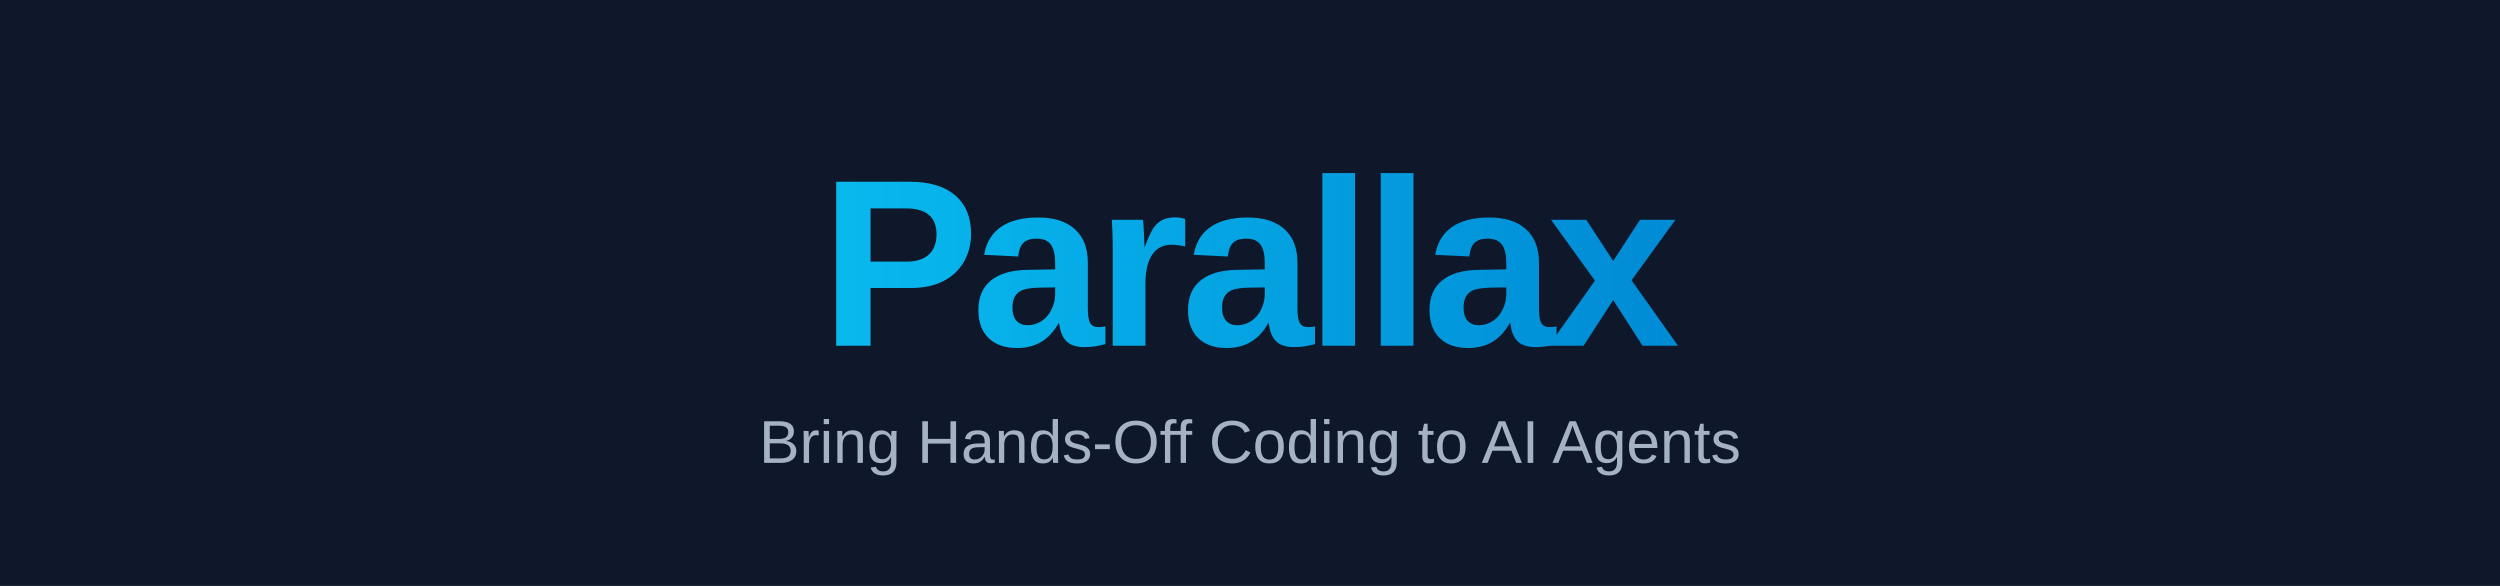
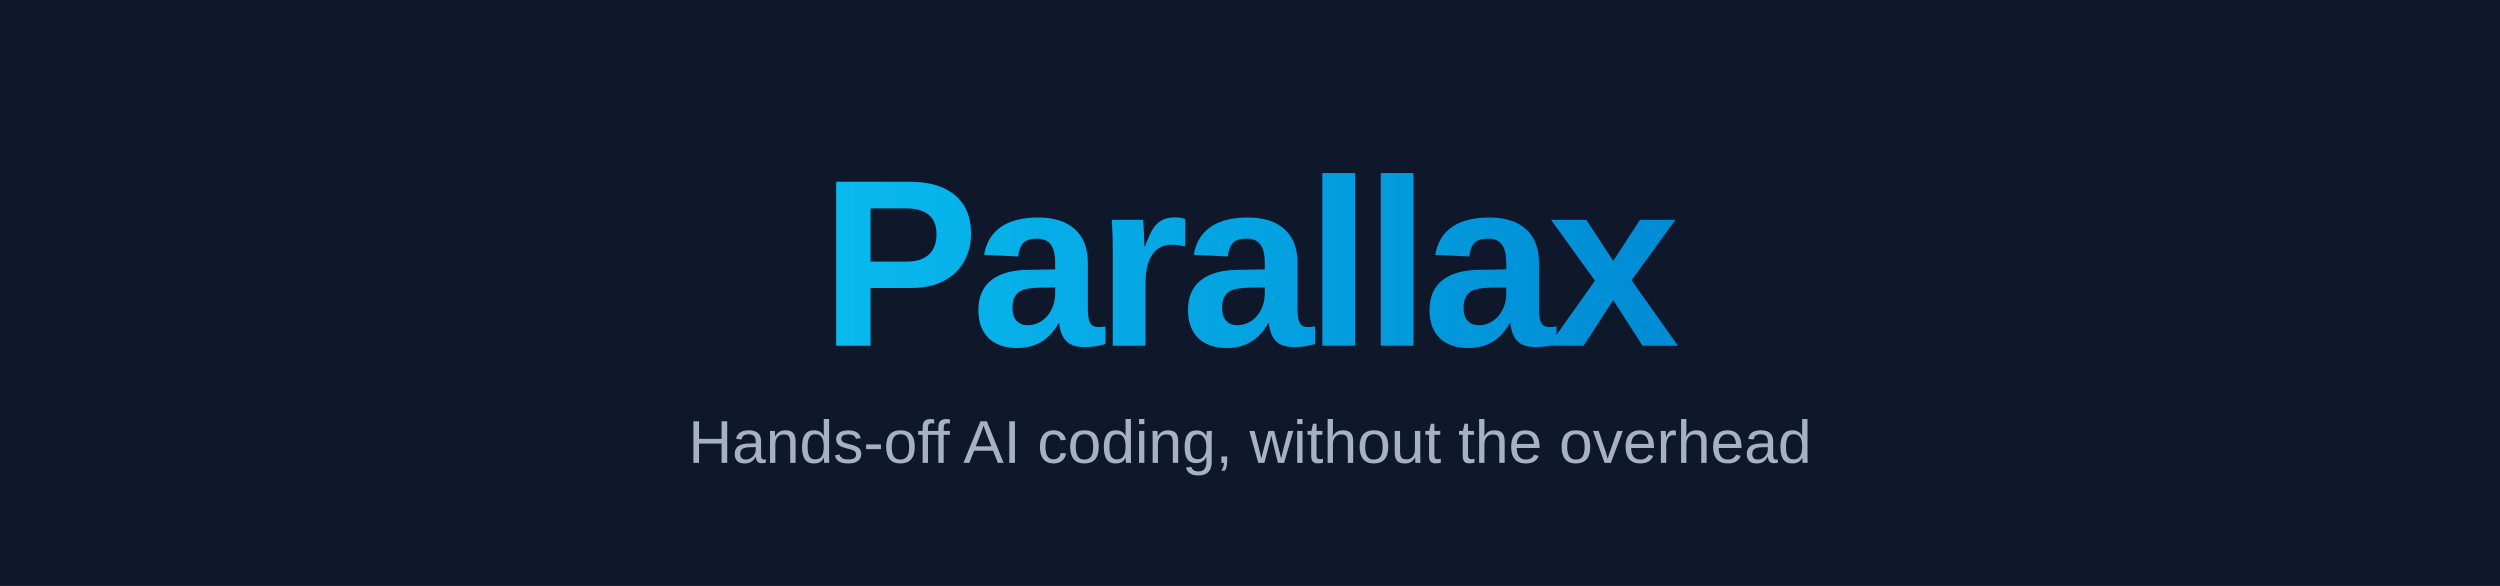
<svg xmlns="http://www.w3.org/2000/svg" width="1280" height="300" viewBox="0 0 1280 300" role="img" aria-labelledby="banner-title banner-description">
  <defs>
    <linearGradient id="wordmark" x1="0" y1="0" x2="1" y2="0">
      <stop offset="0" stop-color="#08B9EE" />
      <stop offset="1" stop-color="#008BD5" />
    </linearGradient>
  </defs>
  <rect width="1280" height="300" fill="#0F172A" />
  <text x="640" y="177" text-anchor="middle" fill="url(#wordmark)" font-family="Arial, Helvetica, sans-serif" font-size="122" font-weight="700" letter-spacing="-4">Parallax</text>
-   <text x="640" y="237" text-anchor="middle" fill="#A5B2C5" font-family="Arial, Helvetica, sans-serif" font-size="31" font-weight="400">Bring Hands-Off Coding to AI Agents</text>
+   <text x="640" y="237" text-anchor="middle" fill="#A5B2C5" font-family="Arial, Helvetica, sans-serif" font-size="31" font-weight="400">Hands-off AI coding, without the overhead</text>
</svg>
